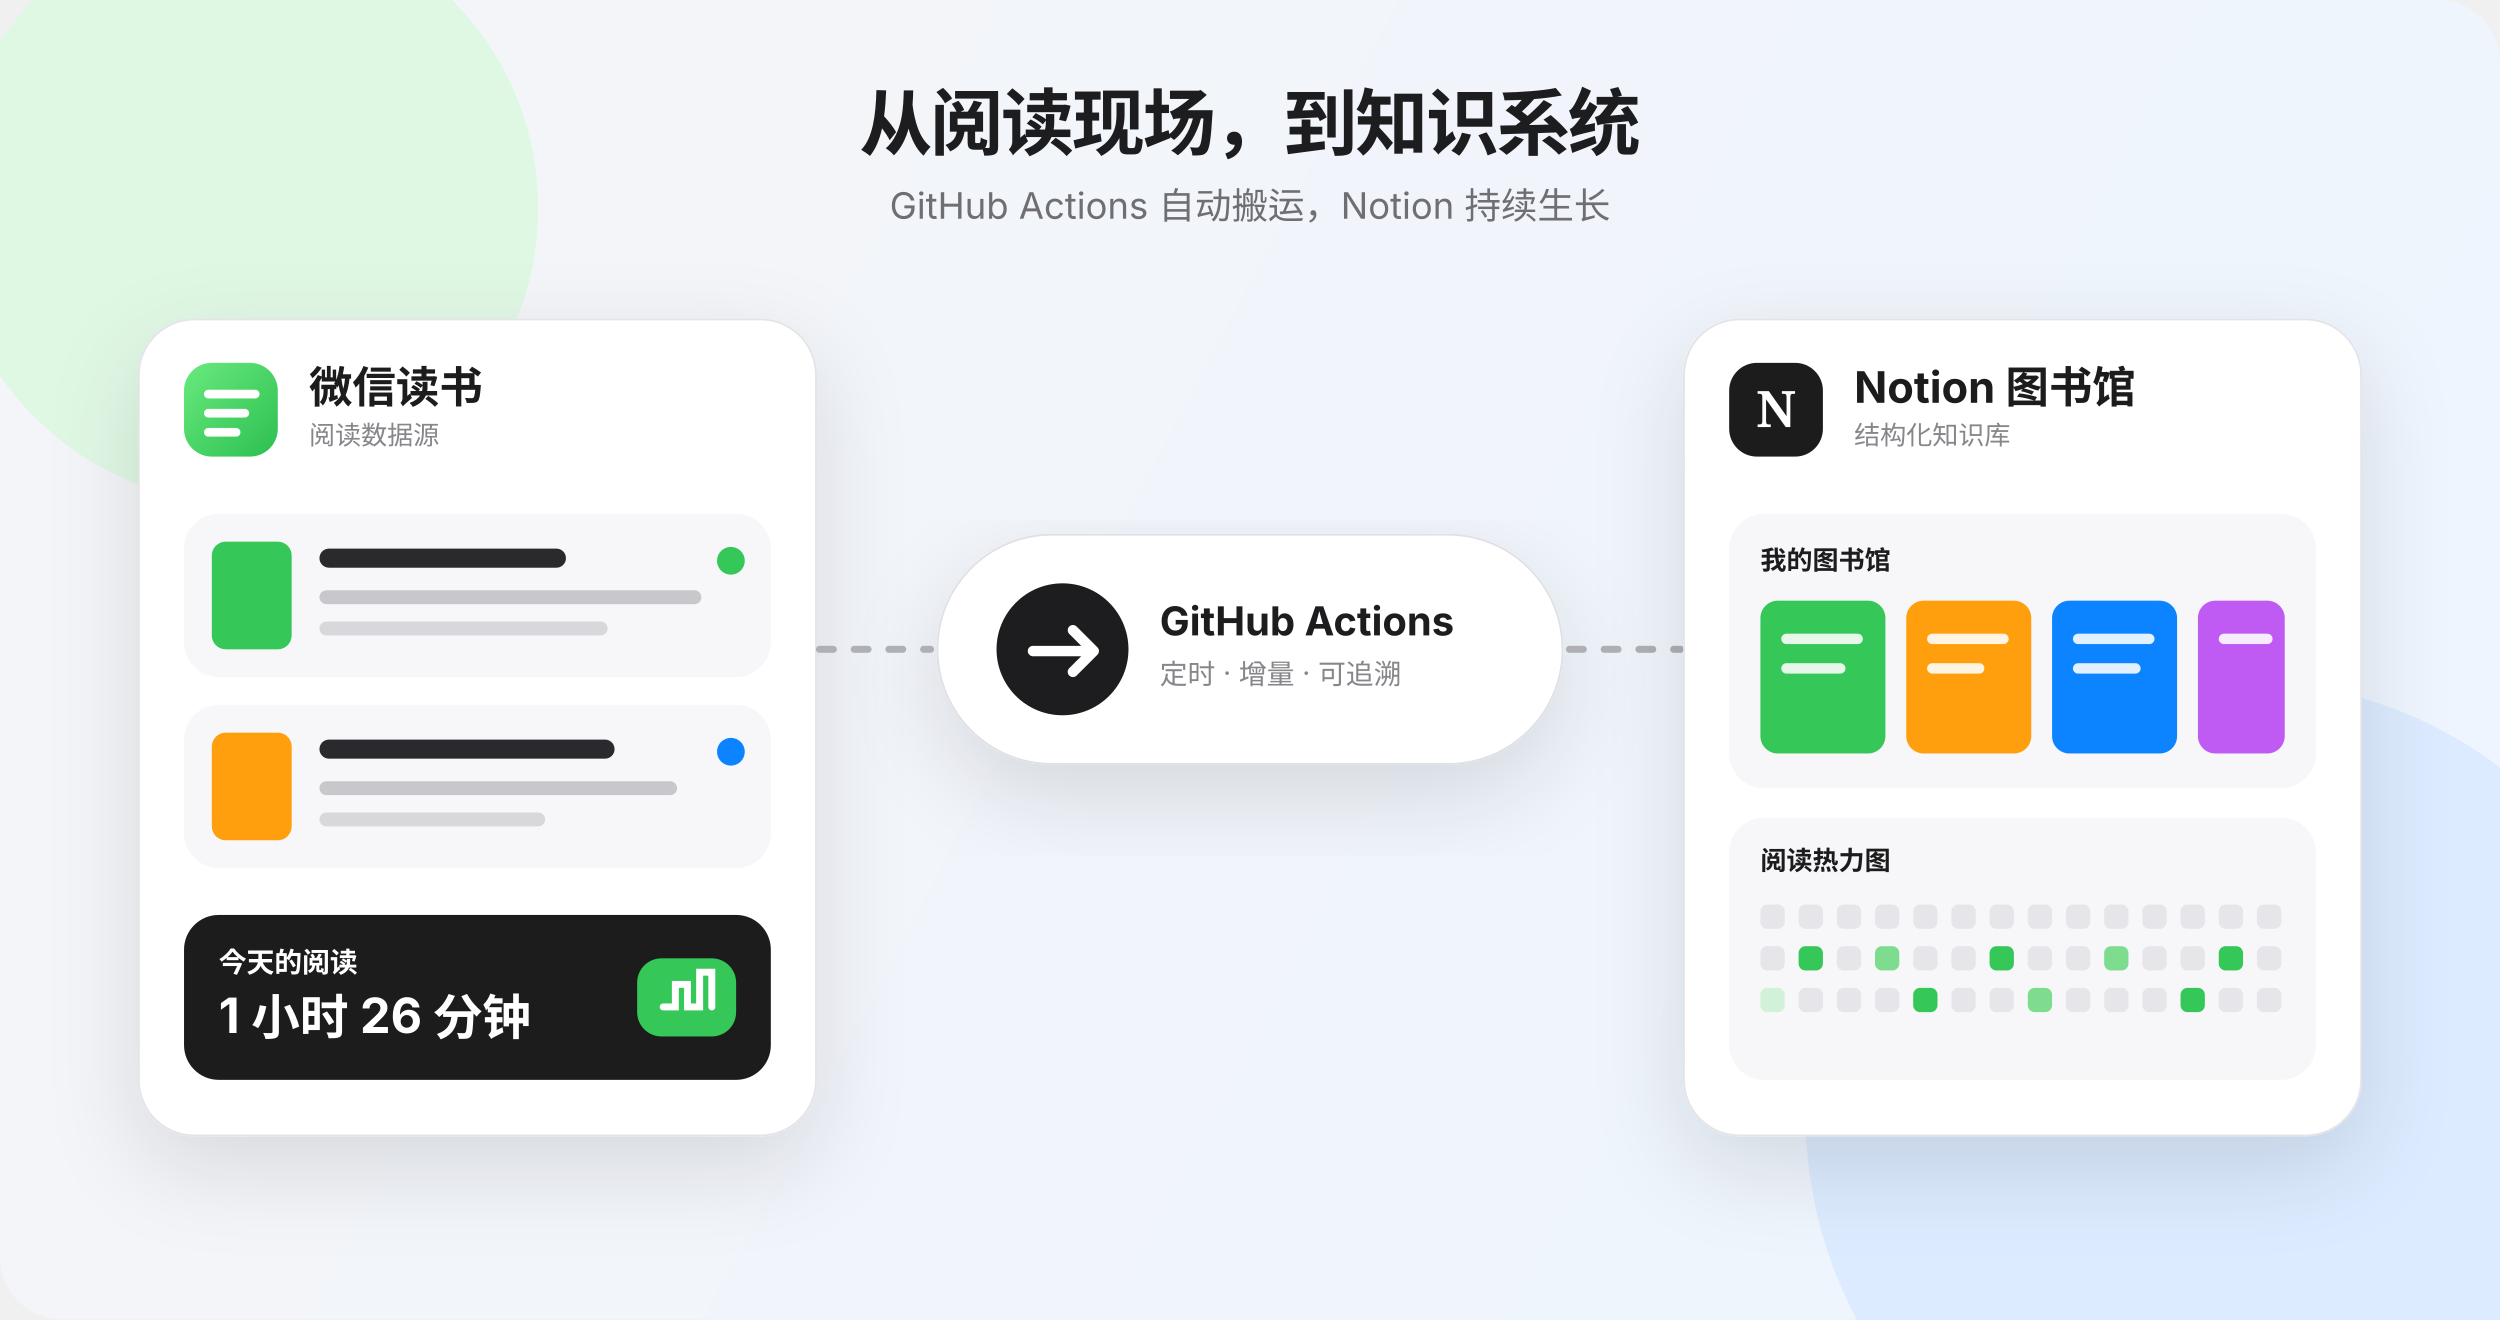
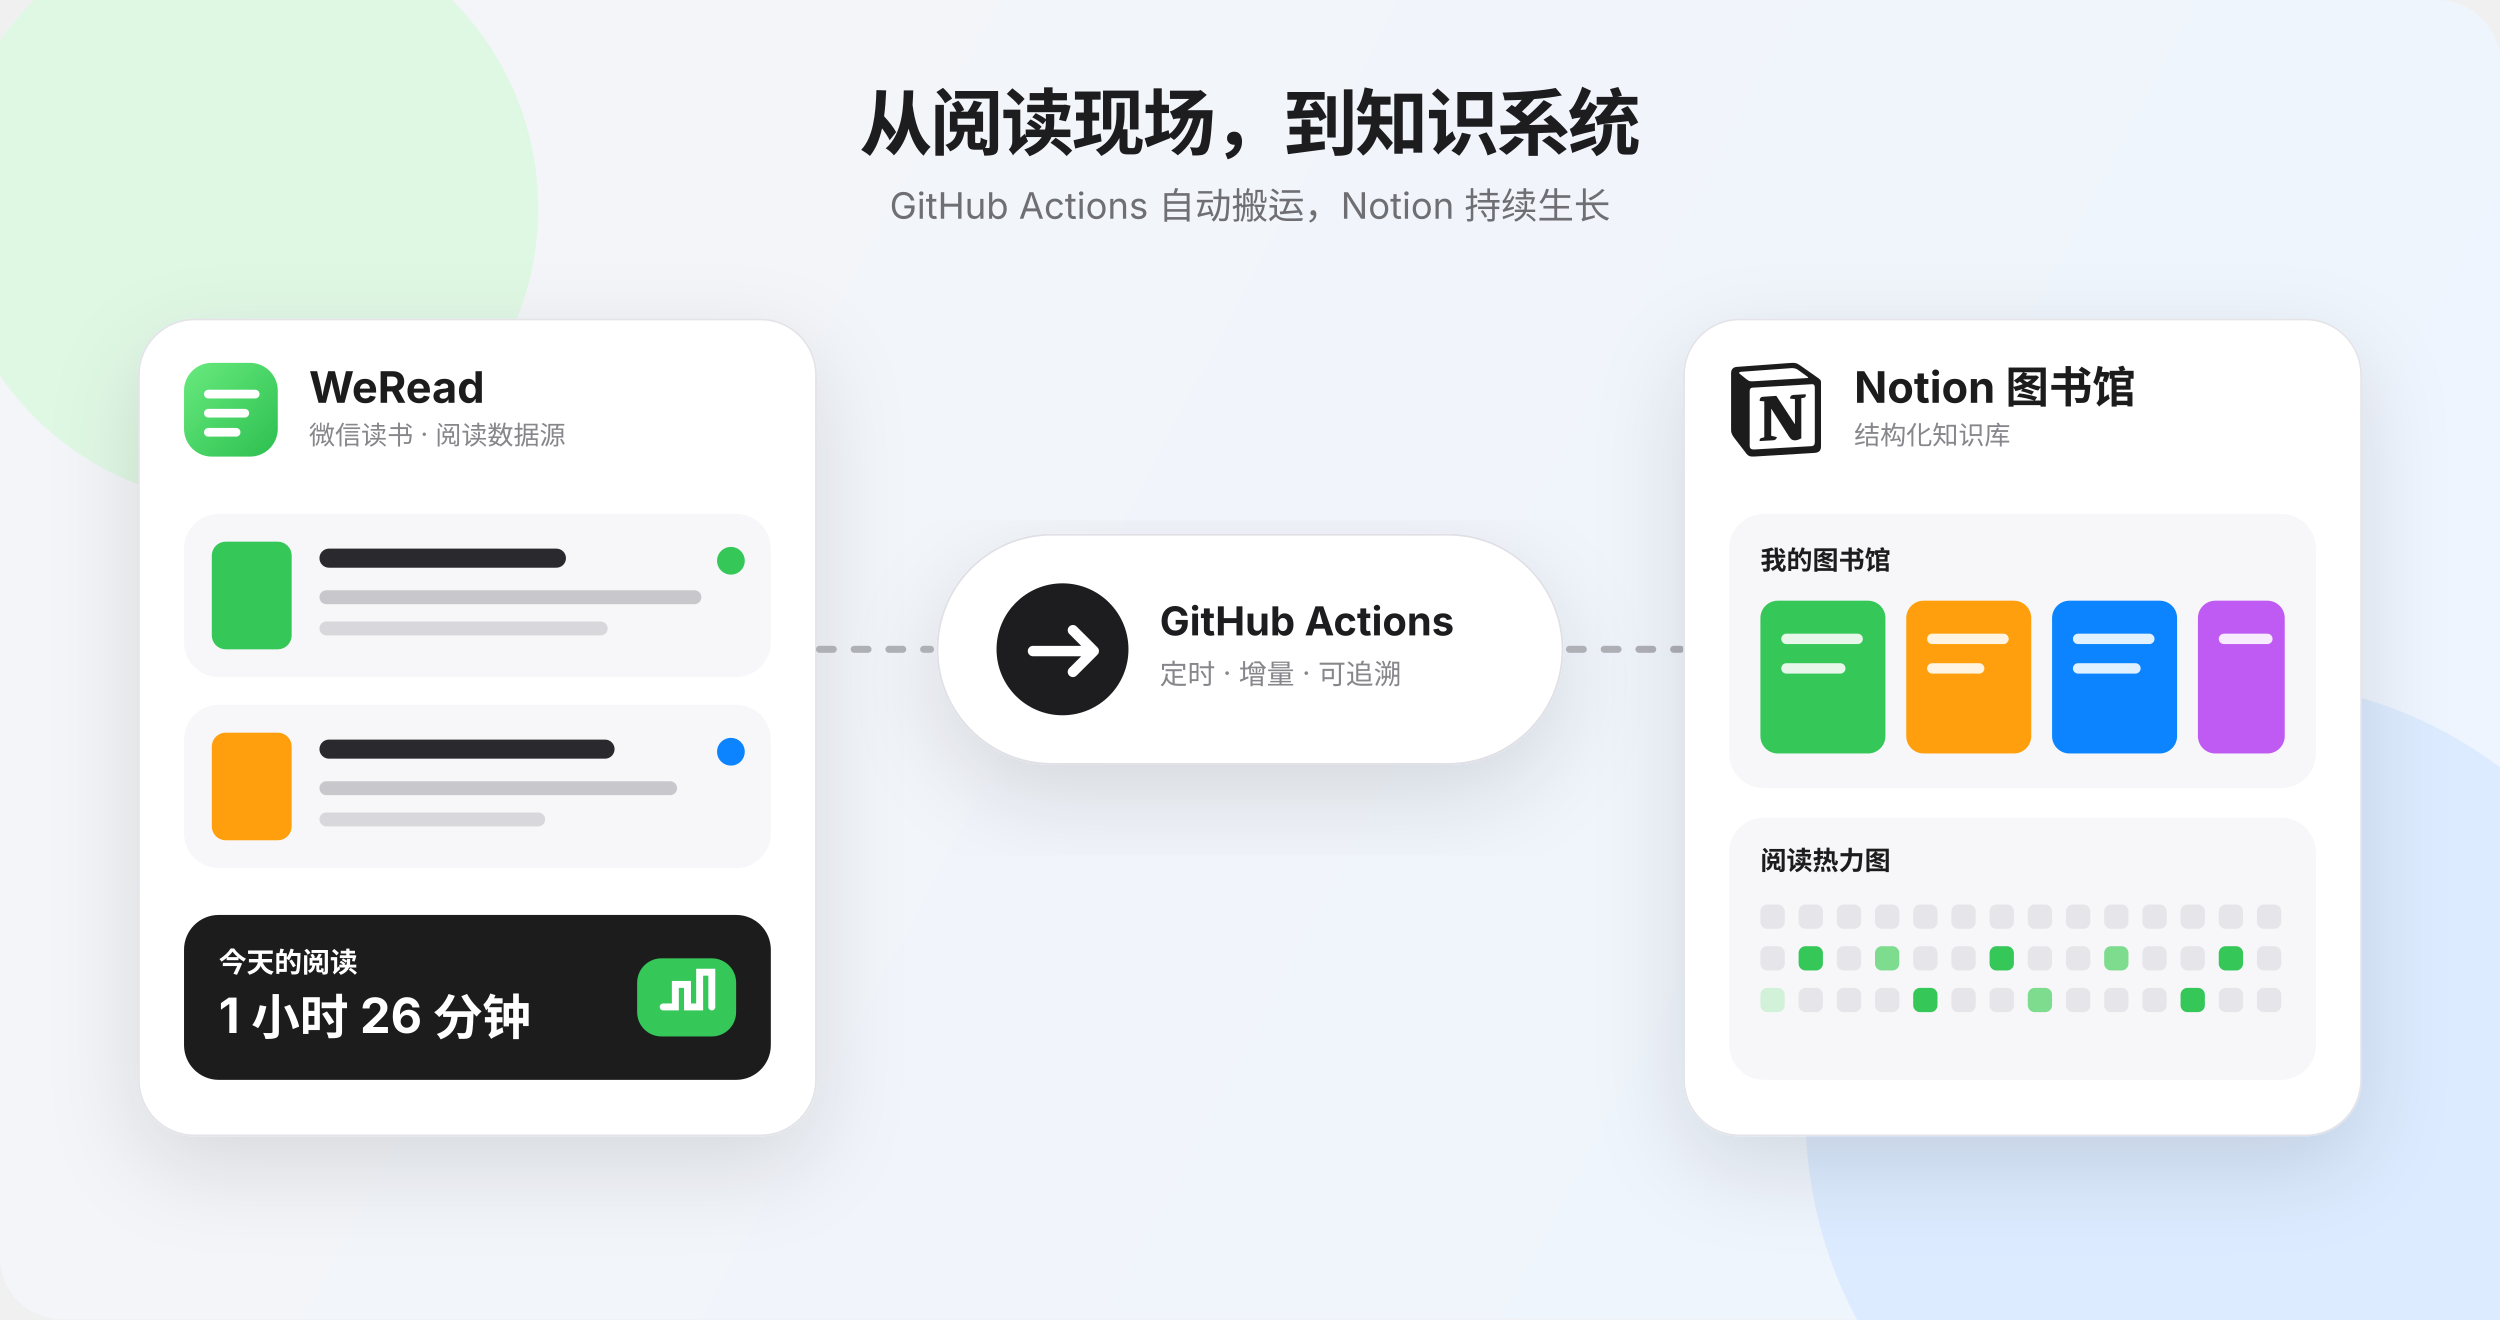
- <svg xmlns="http://www.w3.org/2000/svg" width="1440" height="760" viewBox="0 0 1440 760" role="img" aria-label="WeRead to Notion workflow hero">
+ <svg xmlns="http://www.w3.org/2000/svg" width="1440" height="760" viewBox="0 0 1440 760" role="img" aria-label="WeRead to Notion workflow hero" shape-rendering="geometricPrecision" text-rendering="geometricPrecision">
  <defs>
    <linearGradient id="hero-bg" x1="0" y1="0" x2="1440" y2="760" gradientUnits="userSpaceOnUse">
      <stop stop-color="#F5F5F7" />
      <stop offset="1" stop-color="#EDF5FF" />
    </linearGradient>
    <linearGradient id="hero-green" x1="0" y1="0" x2="1" y2="1">
      <stop stop-color="#69EA7E" />
      <stop offset="1" stop-color="#2CBF50" />
    </linearGradient>
    <filter id="hero-shadow" x="-20%" y="-20%" width="140%" height="160%">
      <feDropShadow dx="0" dy="18" stdDeviation="26" flood-color="#1D1D1F" flood-opacity=".12" />
    </filter>
  </defs>
  <rect width="1440" height="760" rx="36" fill="url(#hero-bg)" />
  <circle cx="140" cy="120" r="170" fill="#DFF8E4" />
  <circle cx="1290" cy="642" r="250" fill="#DCEBFF" />
  <text x="720" y="86" text-anchor="middle" fill="#1D1D1F" font-family="-apple-system,BlinkMacSystemFont,'SF Pro Display','Helvetica Neue','Noto Sans SC',sans-serif" font-size="42" font-weight="700" letter-spacing="-1.2">从阅读现场，到知识系统</text>
  <text x="720" y="126" text-anchor="middle" fill="#6E6E73" font-family="-apple-system,BlinkMacSystemFont,'SF Pro Text','Helvetica Neue','Noto Sans SC',sans-serif" font-size="21">GitHub Actions 自动搬运，Notion 持续生长</text>
  <g transform="translate(80 184)" filter="url(#hero-shadow)">
    <rect width="390" height="470" rx="32" fill="#FFFFFF" stroke="#E3E3E8" />
    <rect x="26" y="25" width="54" height="54" rx="16" fill="url(#hero-green)" />
    <path d="M40 43h27M40 54h21M40 65h16" stroke="#FFFFFF" stroke-width="5" stroke-linecap="round" />
-     <text x="98" y="48" fill="#1D1D1F" font-family="-apple-system,BlinkMacSystemFont,'SF Pro Display','Noto Sans SC',sans-serif" font-size="25" font-weight="650">微信读书</text>
-     <text x="98" y="72" fill="#86868B" font-family="-apple-system,BlinkMacSystemFont,'SF Pro Text','Noto Sans SC',sans-serif" font-size="15">阅读数据源</text>
+     <text x="98" y="48" fill="#1D1D1F" font-family="-apple-system,BlinkMacSystemFont,'SF Pro Display','Noto Sans SC',sans-serif" font-size="25" font-weight="650">WeRead</text>
+     <text x="98" y="72" fill="#86868B" font-family="-apple-system,BlinkMacSystemFont,'SF Pro Text','Noto Sans SC',sans-serif" font-size="15">微信读书 · 阅读数据源</text>
    <g transform="translate(26 112)">
      <rect width="338" height="94" rx="20" fill="#F7F7F9" />
      <rect x="16" y="16" width="46" height="62" rx="8" fill="#34C759" />
      <rect x="78" y="20" width="142" height="11" rx="5.5" fill="#2C2C2E" />
      <rect x="78" y="44" width="220" height="8" rx="4" fill="#C7C7CC" />
      <rect x="78" y="62" width="166" height="8" rx="4" fill="#D7D7DC" />
      <circle cx="315" cy="27" r="8" fill="#34C759" />
    </g>
    <g transform="translate(26 222)">
      <rect width="338" height="94" rx="20" fill="#F7F7F9" />
      <rect x="16" y="16" width="46" height="62" rx="8" fill="#FF9F0A" />
      <rect x="78" y="20" width="170" height="11" rx="5.5" fill="#2C2C2E" />
      <rect x="78" y="44" width="206" height="8" rx="4" fill="#C7C7CC" />
      <rect x="78" y="62" width="130" height="8" rx="4" fill="#D7D7DC" />
      <circle cx="315" cy="27" r="8" fill="#0A84FF" />
    </g>
    <g transform="translate(26 343)">
      <rect width="338" height="95" rx="20" fill="#1D1D1F" />
      <text x="20" y="33" fill="#FFFFFF" font-family="-apple-system,BlinkMacSystemFont,'SF Pro Text','Noto Sans SC',sans-serif" font-size="16" font-weight="600">今天的阅读</text>
      <text x="20" y="68" fill="#FFFFFF" font-family="-apple-system,BlinkMacSystemFont,'SF Pro Display','Noto Sans SC',sans-serif" font-size="28" font-weight="700">1 小时 26 分钟</text>
      <rect x="261" y="25" width="57" height="45" rx="14" fill="#34C759" />
      <path d="M276 53h7V40h7v13h7V33h7v20" fill="none" stroke="#FFFFFF" stroke-width="4" stroke-linecap="round" />
    </g>
  </g>
  <g transform="translate(540 308)">
    <rect width="360" height="132" rx="66" fill="#FFFFFF" stroke="#DFDFE5" filter="url(#hero-shadow)" />
    <circle cx="72" cy="66" r="38" fill="#1D1D1F" />
    <path d="M55 67h32m-9-12 12 12-12 12" fill="none" stroke="#FFFFFF" stroke-width="6" stroke-linecap="round" stroke-linejoin="round" />
    <text x="128" y="58" fill="#1D1D1F" font-family="-apple-system,BlinkMacSystemFont,'SF Pro Display','Noto Sans SC',sans-serif" font-size="23" font-weight="650">GitHub Actions</text>
    <text x="128" y="86" fill="#86868B" font-family="-apple-system,BlinkMacSystemFont,'SF Pro Text','Noto Sans SC',sans-serif" font-size="16">定时 · 增量 · 可追溯</text>
  </g>
  <path d="M472 374h64M904 374h64" stroke="#AFAFB6" stroke-width="4" stroke-linecap="round" stroke-dasharray="8 12" />
  <g transform="translate(970 184)" filter="url(#hero-shadow)">
    <rect width="390" height="470" rx="32" fill="#FFFFFF" stroke="#E3E3E8" />
-     <rect x="26" y="25" width="54" height="54" rx="16" fill="#1D1D1F" />
-     <text x="53" y="62" text-anchor="middle" fill="#FFFFFF" font-family="Georgia,serif" font-size="29" font-weight="700">N</text>
+     <path d="M4.459 4.208c.746.606 1.026.56 2.428.466l13.215-.793c.28 0 .047-.28-.046-.326L17.86 1.968c-.42-.326-.981-.7-2.055-.607L3.01 2.295c-.466.046-.56.28-.374.466zm.793 3.08v13.904c0 .747.373 1.027 1.214.98l14.523-.84c.841-.046.935-.56.935-1.167V6.354c0-.606-.233-.933-.748-.887l-15.177.887c-.56.047-.747.327-.747.933zm14.337.745c.093.42 0 .84-.42.888l-.7.14v10.264c-.608.327-1.168.514-1.635.514-.748 0-.935-.234-1.495-.933l-4.577-7.186v6.952L12.21 19s0 .84-1.168.84l-3.222.186c-.093-.186 0-.653.327-.746l.84-.233V9.854L7.822 9.76c-.094-.42.14-1.026.793-1.073l3.456-.233 4.764 7.279v-6.44l-1.215-.139c-.093-.514.28-.887.747-.933zM1.936 1.035l13.31-.98c1.634-.14 2.055-.047 3.082.7l4.249 2.986c.7.513.934.653.934 1.213v16.378c0 1.026-.373 1.634-1.68 1.726l-15.458.934c-.98.047-1.448-.093-1.962-.747l-3.129-4.06c-.56-.747-.793-1.306-.793-1.96V2.667c0-.839.374-1.54 1.447-1.632z" fill="#1D1D1F" transform="translate(26 25) scale(2.25)" />
    <text x="98" y="48" fill="#1D1D1F" font-family="-apple-system,BlinkMacSystemFont,'SF Pro Display','Noto Sans SC',sans-serif" font-size="25" font-weight="650">Notion 图书馆</text>
    <text x="98" y="72" fill="#86868B" font-family="-apple-system,BlinkMacSystemFont,'SF Pro Text','Noto Sans SC',sans-serif" font-size="15">结构化知识库</text>
    <g transform="translate(26 112)">
      <rect width="338" height="158" rx="20" fill="#F7F7F9" />
      <text x="18" y="32" fill="#1D1D1F" font-family="-apple-system,BlinkMacSystemFont,'SF Pro Text','Noto Sans SC',sans-serif" font-size="15" font-weight="650">我的图书馆</text>
      <g transform="translate(18 50)">
        <rect width="72" height="88" rx="10" fill="#34C759" />
        <rect x="84" width="72" height="88" rx="10" fill="#FF9F0A" />
        <rect x="168" width="72" height="88" rx="10" fill="#0A84FF" />
        <rect x="252" width="50" height="88" rx="10" fill="#BF5AF2" />
        <path d="M15 22h41M15 39h31M99 22h41M99 39h27M183 22h41M183 39h33M267 22h25" stroke="#FFFFFF" stroke-width="6" stroke-linecap="round" opacity=".88" />
      </g>
    </g>
    <g transform="translate(26 287)">
      <rect width="338" height="151" rx="20" fill="#F7F7F9" />
      <text x="18" y="30" fill="#1D1D1F" font-family="-apple-system,BlinkMacSystemFont,'SF Pro Text','Noto Sans SC',sans-serif" font-size="15" font-weight="650">阅读热力图</text>
      <g transform="translate(18 50)" fill="#E5E5EA">
        <rect width="14" height="14" rx="4" />
        <rect x="22" width="14" height="14" rx="4" />
        <rect x="44" width="14" height="14" rx="4" />
        <rect x="66" width="14" height="14" rx="4" />
        <rect x="88" width="14" height="14" rx="4" />
        <rect x="110" width="14" height="14" rx="4" />
        <rect x="132" width="14" height="14" rx="4" />
        <rect x="154" width="14" height="14" rx="4" />
        <rect x="176" width="14" height="14" rx="4" />
        <rect x="198" width="14" height="14" rx="4" />
        <rect x="220" width="14" height="14" rx="4" />
        <rect x="242" width="14" height="14" rx="4" />
        <rect x="264" width="14" height="14" rx="4" />
        <rect x="286" width="14" height="14" rx="4" />
        <rect y="24" width="14" height="14" rx="4" />
        <rect x="22" y="24" width="14" height="14" rx="4" fill="#34C759" />
        <rect x="44" y="24" width="14" height="14" rx="4" />
        <rect x="66" y="24" width="14" height="14" rx="4" fill="#7EDC8F" />
        <rect x="88" y="24" width="14" height="14" rx="4" />
        <rect x="110" y="24" width="14" height="14" rx="4" />
        <rect x="132" y="24" width="14" height="14" rx="4" fill="#34C759" />
        <rect x="154" y="24" width="14" height="14" rx="4" />
        <rect x="176" y="24" width="14" height="14" rx="4" />
        <rect x="198" y="24" width="14" height="14" rx="4" fill="#7EDC8F" />
        <rect x="220" y="24" width="14" height="14" rx="4" />
        <rect x="242" y="24" width="14" height="14" rx="4" />
        <rect x="264" y="24" width="14" height="14" rx="4" fill="#34C759" />
        <rect x="286" y="24" width="14" height="14" rx="4" />
        <rect y="48" width="14" height="14" rx="4" fill="#D1F2D8" />
        <rect x="22" y="48" width="14" height="14" rx="4" />
        <rect x="44" y="48" width="14" height="14" rx="4" />
        <rect x="66" y="48" width="14" height="14" rx="4" />
        <rect x="88" y="48" width="14" height="14" rx="4" fill="#34C759" />
        <rect x="110" y="48" width="14" height="14" rx="4" />
        <rect x="132" y="48" width="14" height="14" rx="4" />
        <rect x="154" y="48" width="14" height="14" rx="4" fill="#7EDC8F" />
        <rect x="176" y="48" width="14" height="14" rx="4" />
        <rect x="198" y="48" width="14" height="14" rx="4" />
        <rect x="220" y="48" width="14" height="14" rx="4" />
        <rect x="242" y="48" width="14" height="14" rx="4" fill="#34C759" />
        <rect x="264" y="48" width="14" height="14" rx="4" />
        <rect x="286" y="48" width="14" height="14" rx="4" />
      </g>
    </g>
  </g>
</svg>
